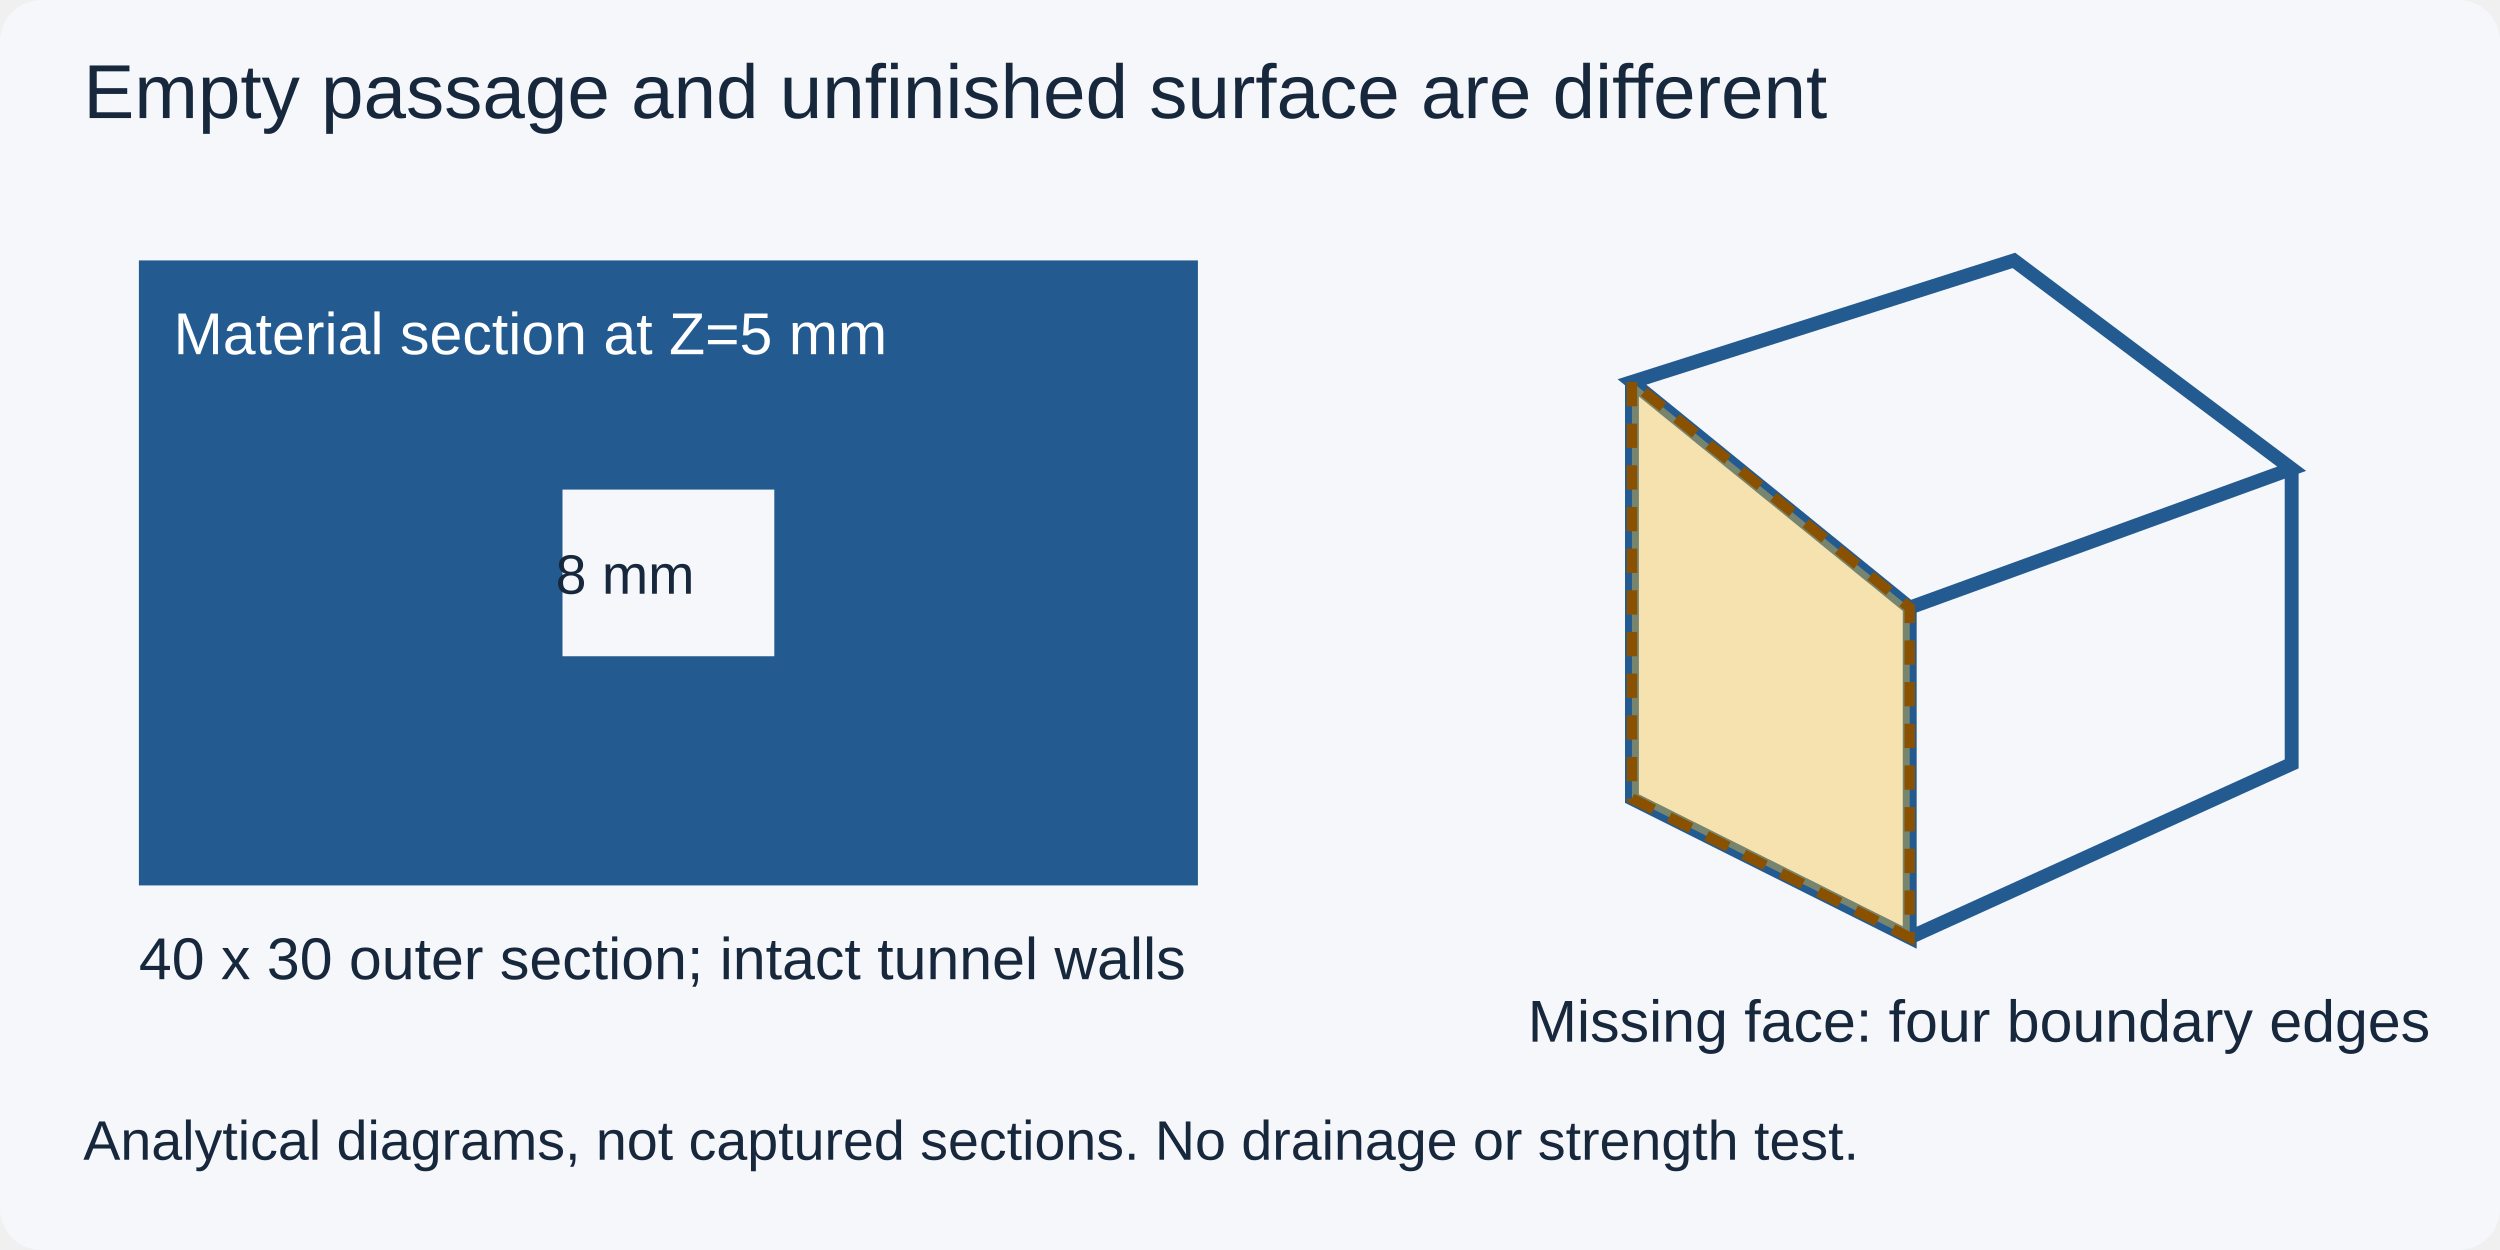
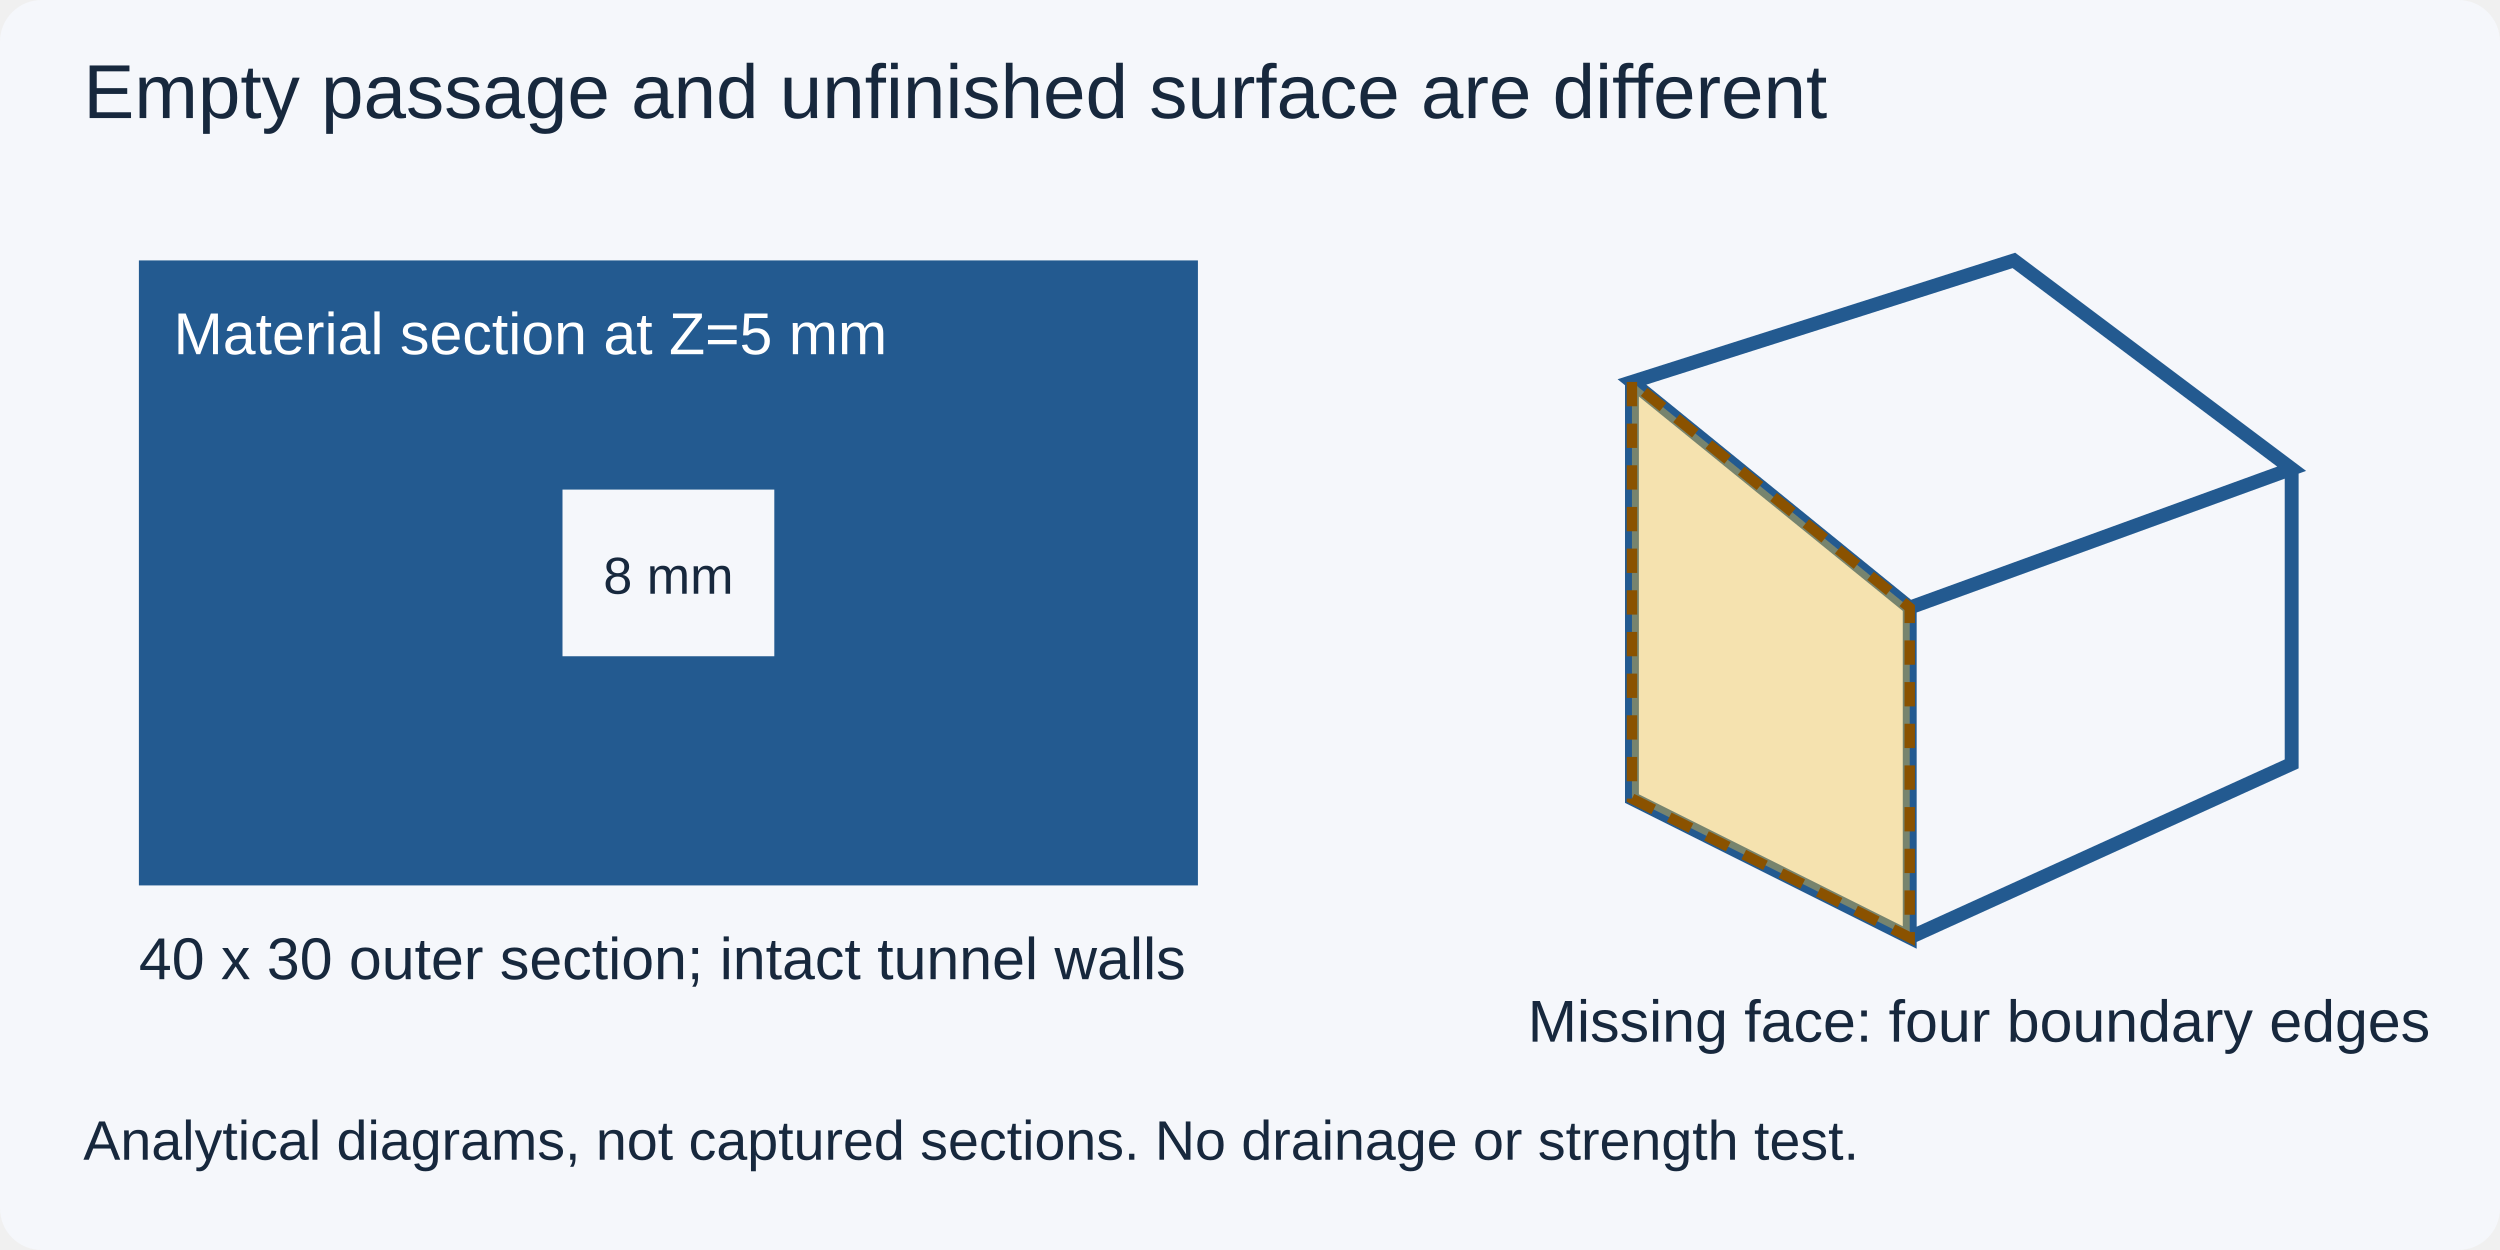
<svg xmlns="http://www.w3.org/2000/svg" width="720" height="360" viewBox="0 0 720 360" role="img" aria-labelledby="title">
  <rect width="720" height="360" rx="12" fill="#f5f7fb" />
  <g font-family="Arial, sans-serif" fill="#17283d">
    <text x="24" y="34" font-size="22">Empty passage and unfinished surface are different</text>
    <path d="M40 75 H345 V255 H40 Z M162 141 V189 H223 V141 Z" fill="#235a90" fill-rule="evenodd" />
    <text x="50" y="102" fill="white" font-size="17">Material section at Z=5 mm</text>
-     <text x="160" y="171" font-size="16">8 mm</text>
+     <text x="192.5" y="171" font-size="15" text-anchor="middle">8 mm</text>
    <text x="40" y="282" font-size="17">40 x 30 outer section; intact tunnel walls</text>
    <path d="M470 110 L580 75 L660 135 L550 175 Z M470 110 V230 L550 270 V175 M550 270 L660 220 V135" fill="none" stroke="#235a90" stroke-width="4" />
    <path d="M470 110 V230 L550 270 V175 Z" fill="#f5c33c" fill-opacity="0.4" stroke="#8a5200" stroke-width="3" stroke-dasharray="7 5" />
    <text x="440" y="300" font-size="17">Missing face: four boundary edges</text>
    <text x="24" y="334" font-size="16">Analytical diagrams, not captured sections. No drainage or strength test.</text>
  </g>
</svg>
